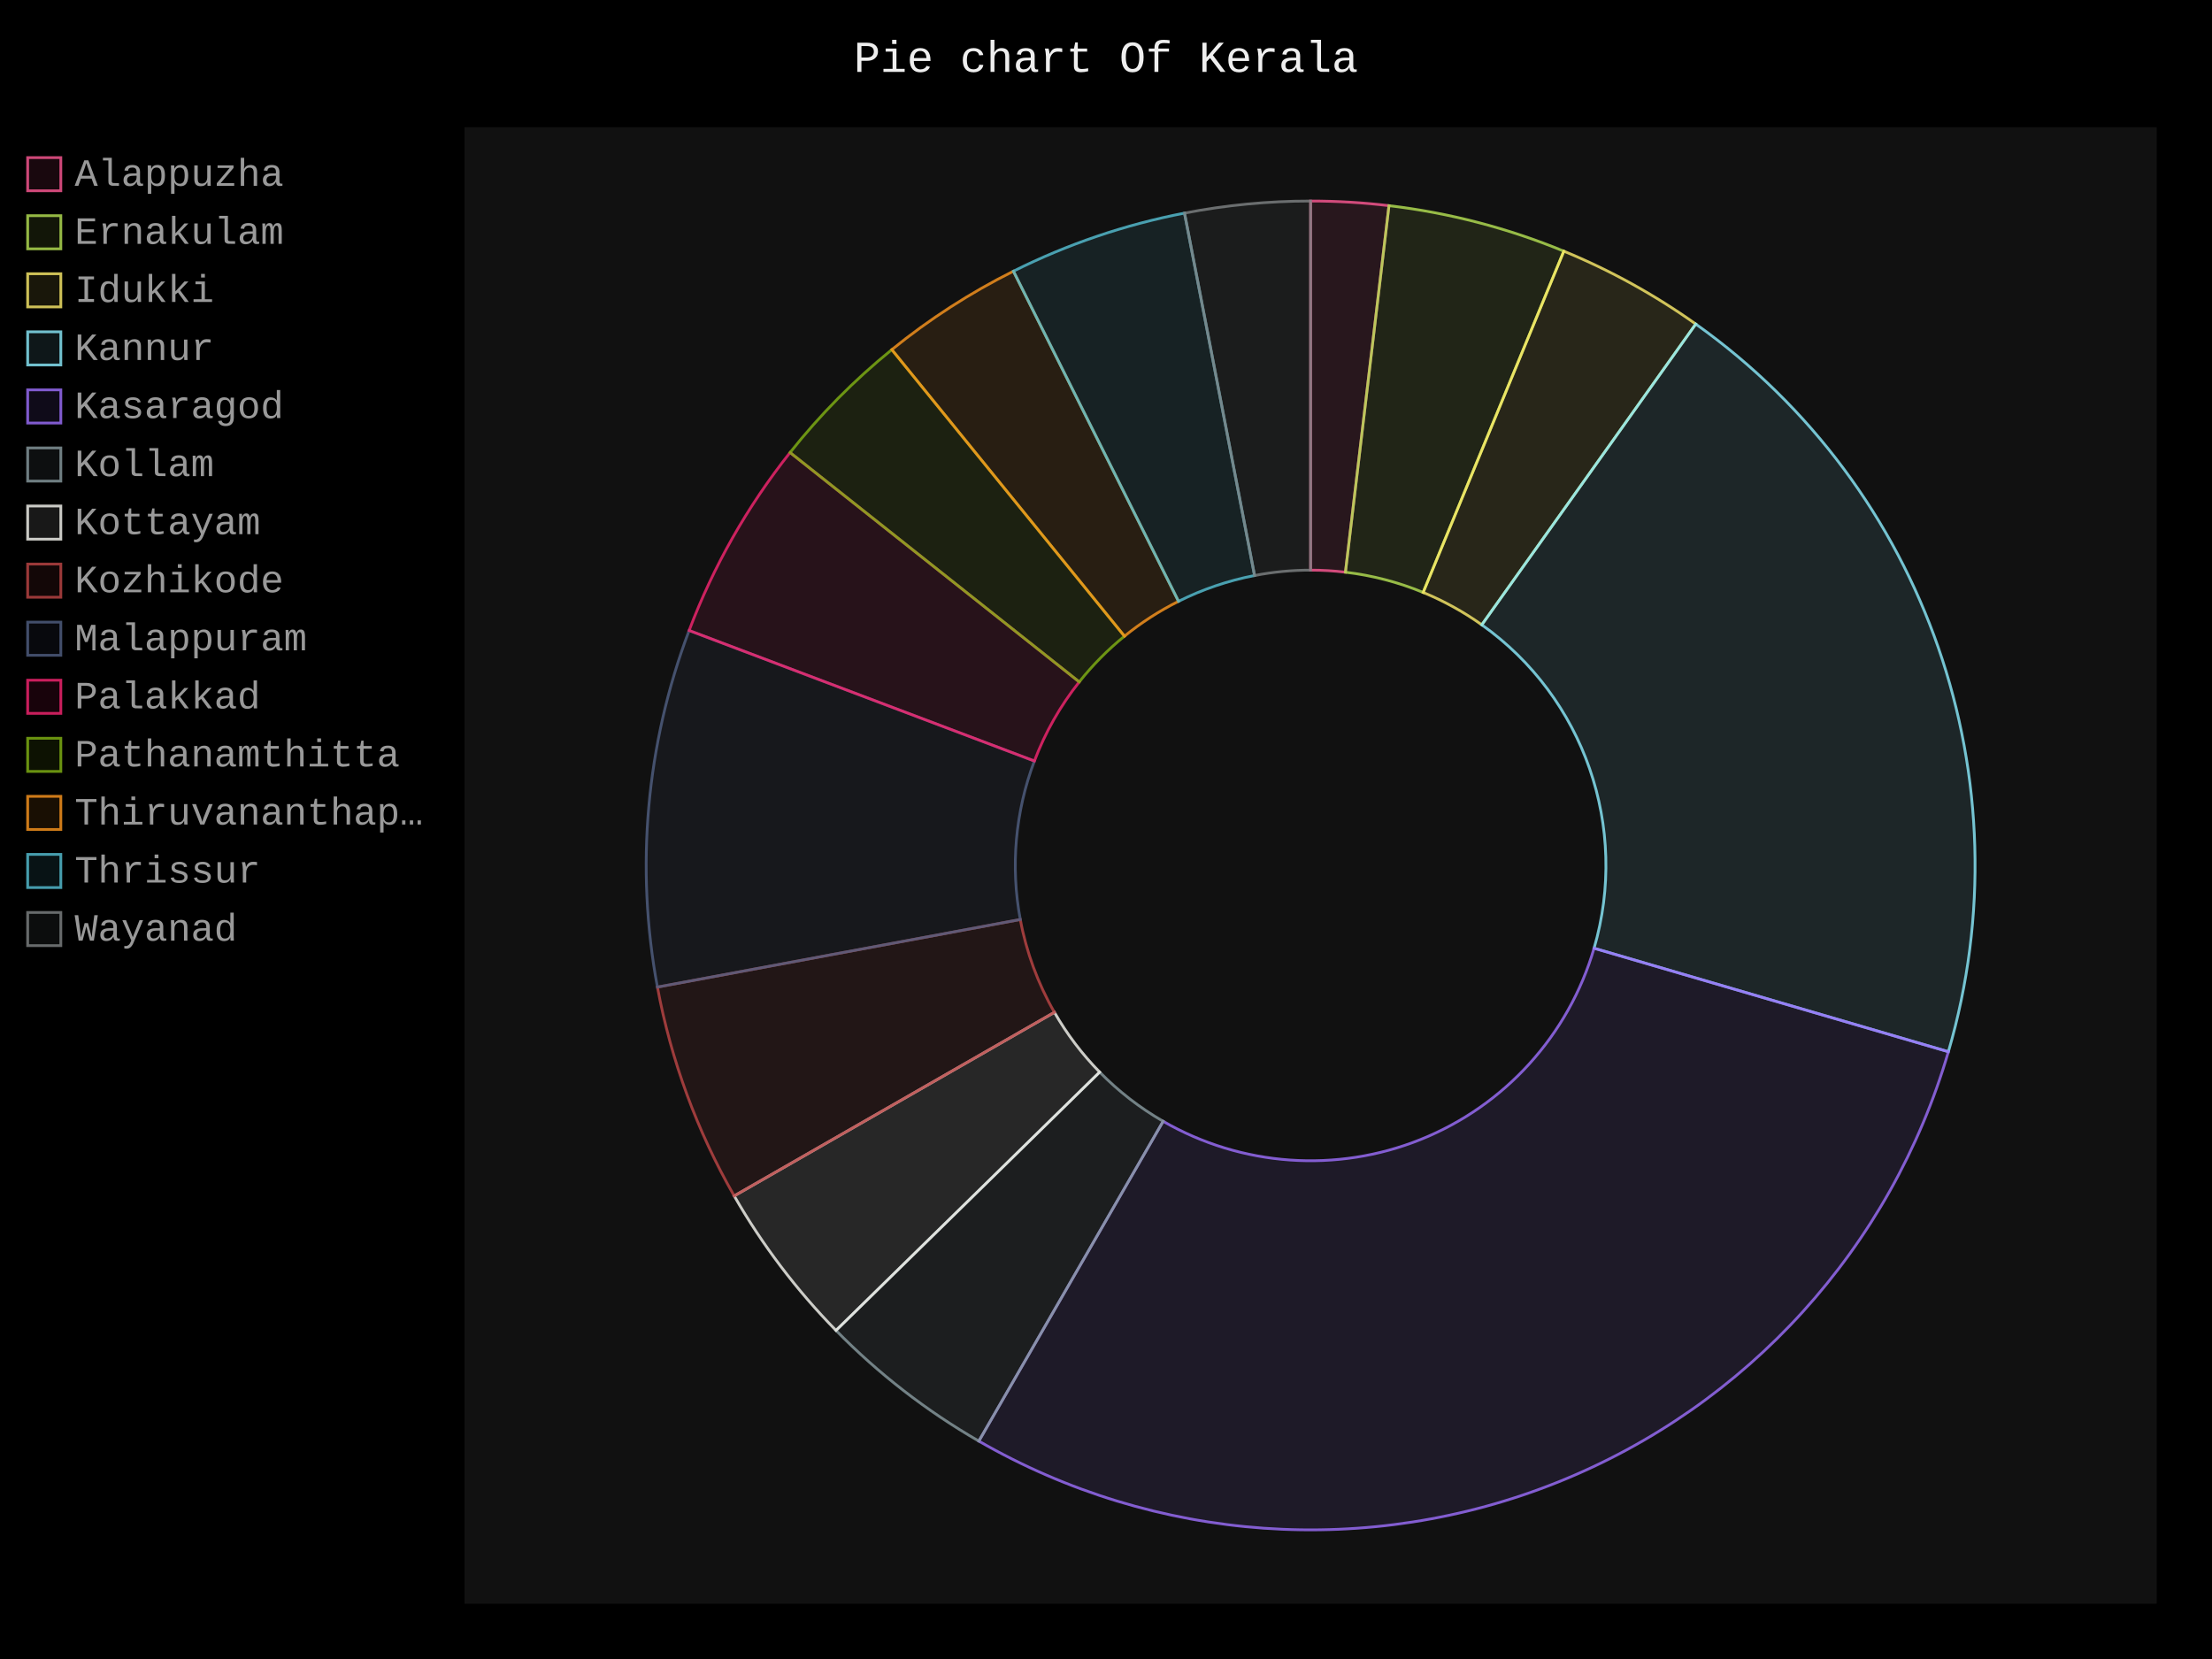
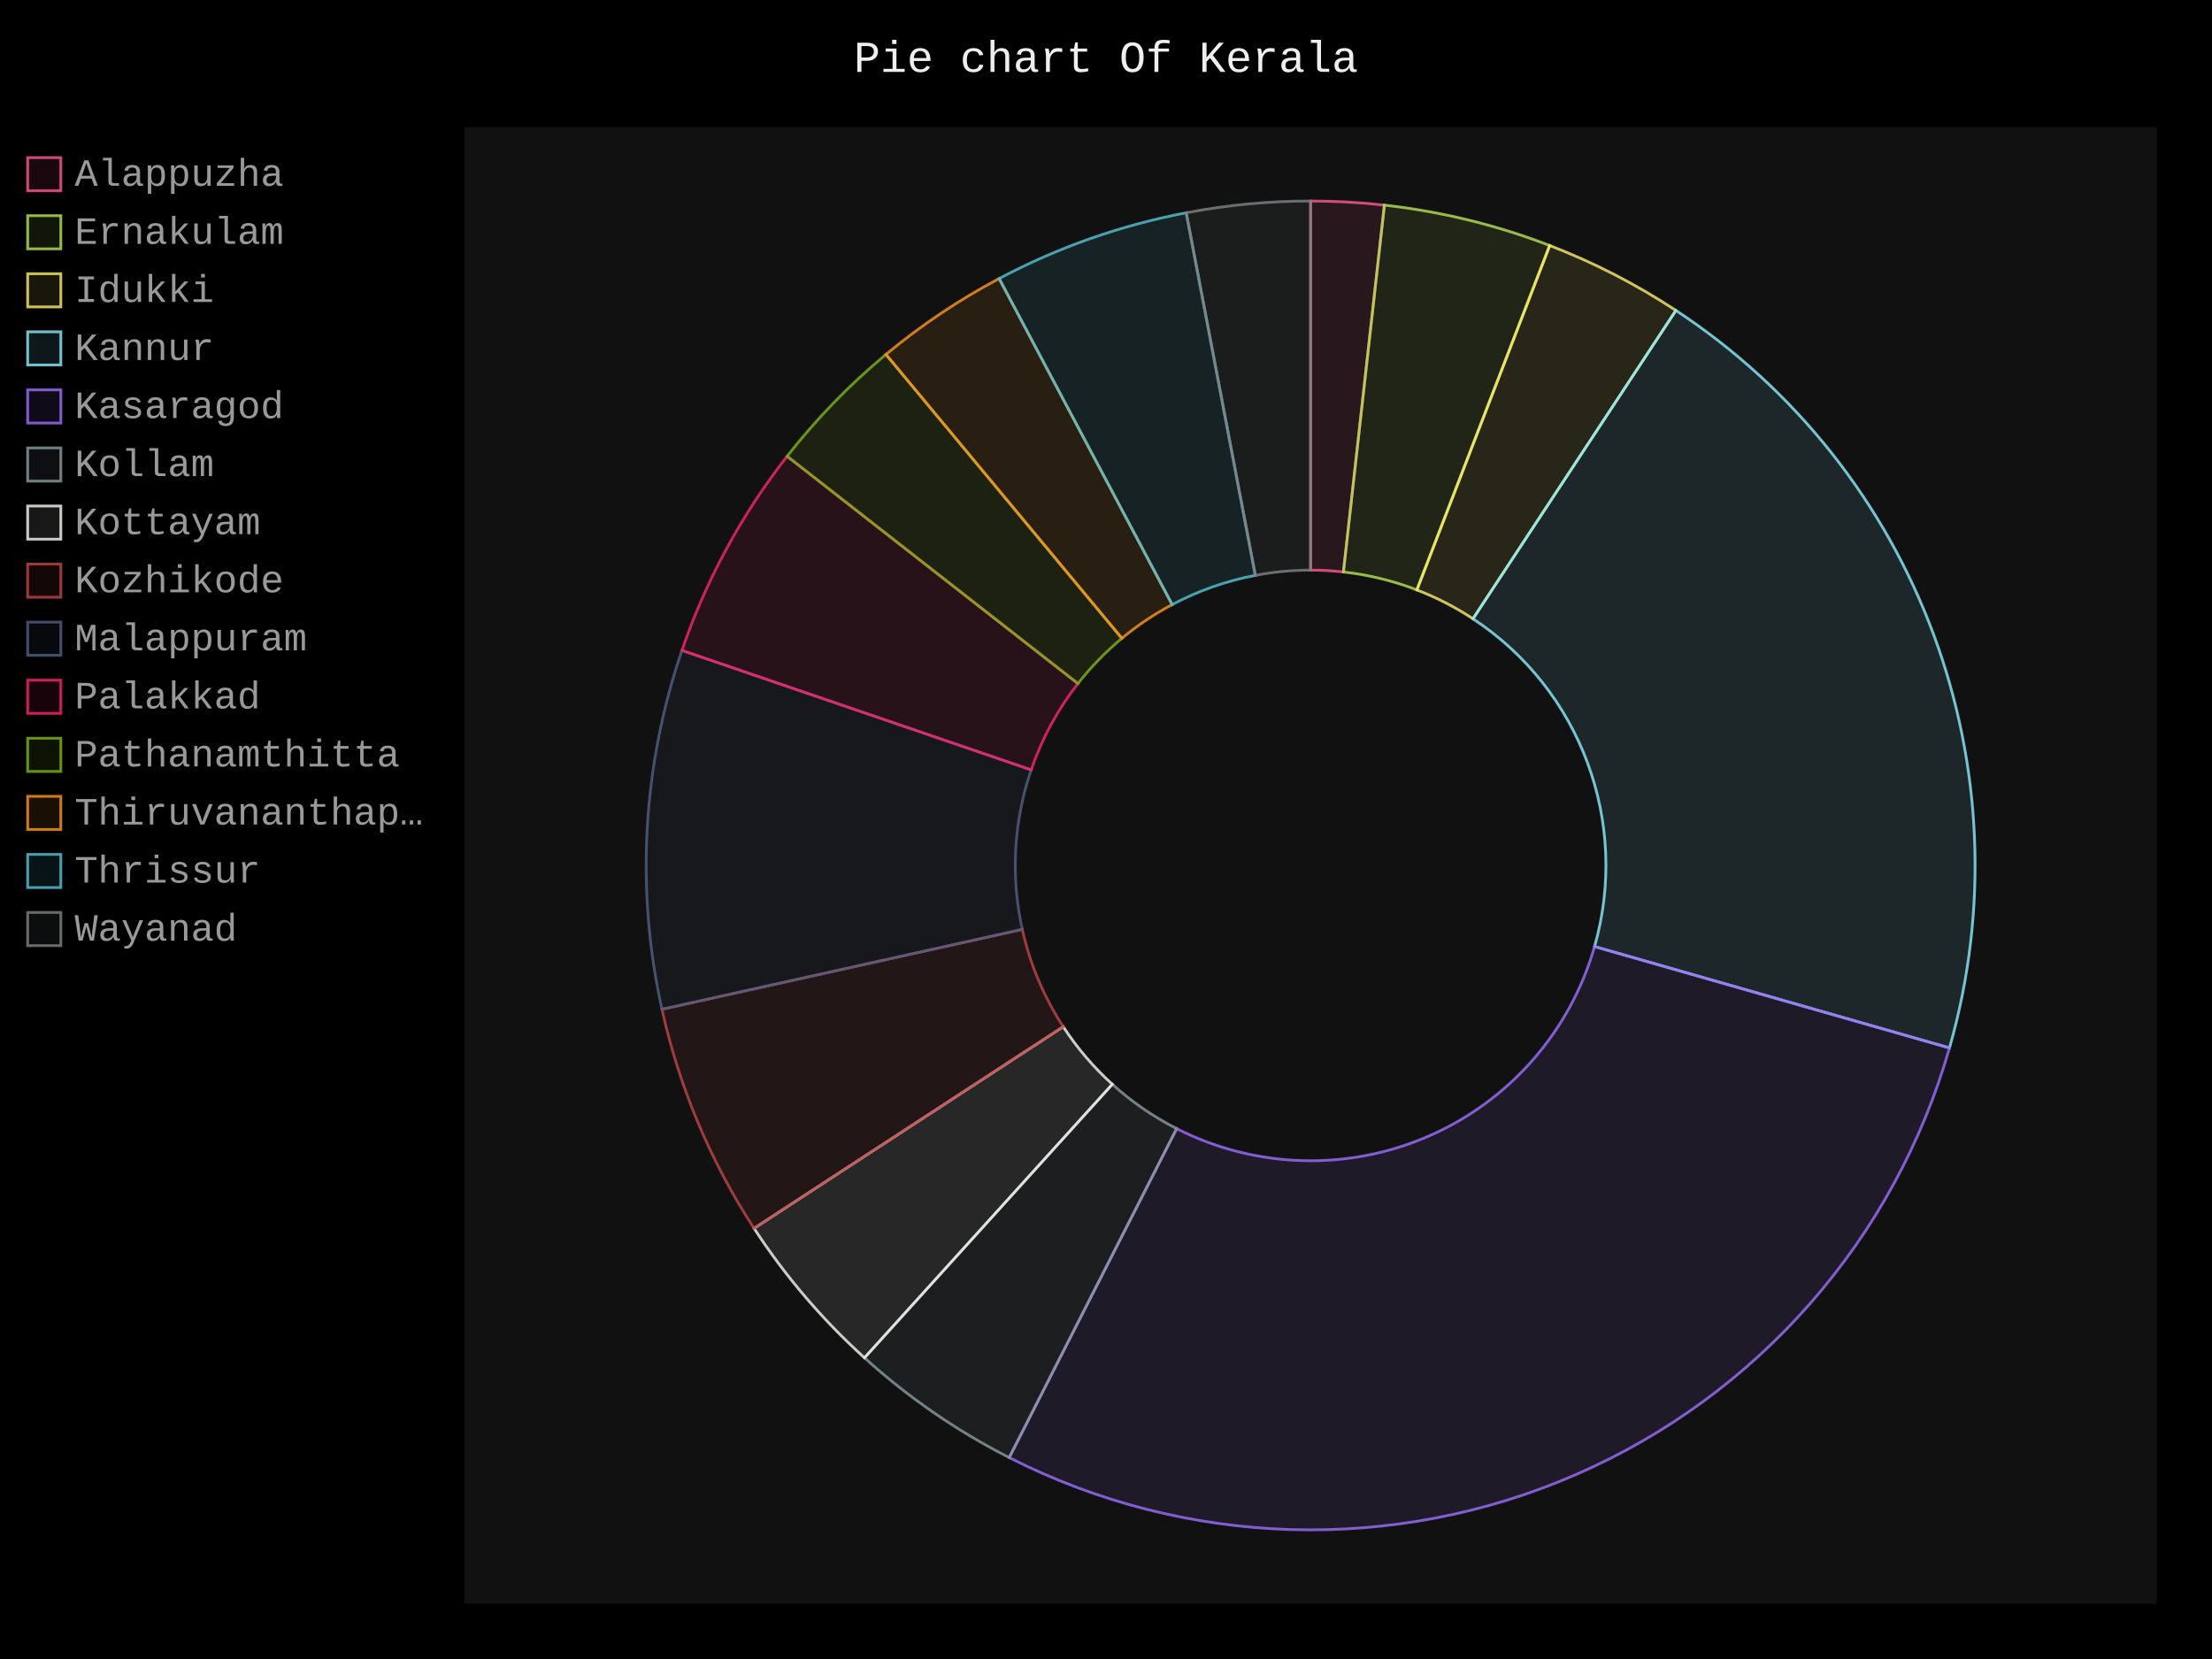
- <svg xmlns="http://www.w3.org/2000/svg" id="chart-c584f229-287c-45b1-b573-26433423b8dd" class="pygal-chart" viewBox="0 0 800 600">
+ <svg xmlns="http://www.w3.org/2000/svg" id="chart-9f5c30ff-3857-4376-a991-bd8dc189cd95" class="pygal-chart" viewBox="0 0 800 600">
  <defs>
-     <style type="text/css">#chart-c584f229-287c-45b1-b573-26433423b8dd{-webkit-user-select:none;-webkit-font-smoothing:antialiased;font-family:Consolas,"Liberation Mono",Menlo,Courier,monospace}#chart-c584f229-287c-45b1-b573-26433423b8dd .title{font-family:Consolas,"Liberation Mono",Menlo,Courier,monospace;font-size:16px}#chart-c584f229-287c-45b1-b573-26433423b8dd .legends .legend text{font-family:Consolas,"Liberation Mono",Menlo,Courier,monospace;font-size:14px}#chart-c584f229-287c-45b1-b573-26433423b8dd .axis text{font-family:Consolas,"Liberation Mono",Menlo,Courier,monospace;font-size:10px}#chart-c584f229-287c-45b1-b573-26433423b8dd .axis text.major{font-family:Consolas,"Liberation Mono",Menlo,Courier,monospace;font-size:10px}#chart-c584f229-287c-45b1-b573-26433423b8dd .text-overlay text.value{font-family:Consolas,"Liberation Mono",Menlo,Courier,monospace;font-size:16px}#chart-c584f229-287c-45b1-b573-26433423b8dd .text-overlay text.label{font-family:Consolas,"Liberation Mono",Menlo,Courier,monospace;font-size:10px}#chart-c584f229-287c-45b1-b573-26433423b8dd .tooltip{font-family:Consolas,"Liberation Mono",Menlo,Courier,monospace;font-size:14px}#chart-c584f229-287c-45b1-b573-26433423b8dd text.no_data{font-family:Consolas,"Liberation Mono",Menlo,Courier,monospace;font-size:64px}
- #chart-c584f229-287c-45b1-b573-26433423b8dd{background-color:black}#chart-c584f229-287c-45b1-b573-26433423b8dd path,#chart-c584f229-287c-45b1-b573-26433423b8dd line,#chart-c584f229-287c-45b1-b573-26433423b8dd rect,#chart-c584f229-287c-45b1-b573-26433423b8dd circle{-webkit-transition:1s ease-out;-moz-transition:1s ease-out;transition:1s ease-out}#chart-c584f229-287c-45b1-b573-26433423b8dd .graph &gt; .background{fill:black}#chart-c584f229-287c-45b1-b573-26433423b8dd .plot &gt; .background{fill:#111}#chart-c584f229-287c-45b1-b573-26433423b8dd .graph{fill:#999}#chart-c584f229-287c-45b1-b573-26433423b8dd text.no_data{fill:#eee}#chart-c584f229-287c-45b1-b573-26433423b8dd .title{fill:#eee}#chart-c584f229-287c-45b1-b573-26433423b8dd .legends .legend text{fill:#999}#chart-c584f229-287c-45b1-b573-26433423b8dd .legends .legend:hover text{fill:#eee}#chart-c584f229-287c-45b1-b573-26433423b8dd .axis .line{stroke:#eee}#chart-c584f229-287c-45b1-b573-26433423b8dd .axis .guide.line{stroke:#555}#chart-c584f229-287c-45b1-b573-26433423b8dd .axis .major.line{stroke:#999}#chart-c584f229-287c-45b1-b573-26433423b8dd .axis text.major{fill:#eee}#chart-c584f229-287c-45b1-b573-26433423b8dd .axis.y .guides:hover .guide.line,#chart-c584f229-287c-45b1-b573-26433423b8dd .line-graph .axis.x .guides:hover .guide.line,#chart-c584f229-287c-45b1-b573-26433423b8dd .stackedline-graph .axis.x .guides:hover .guide.line,#chart-c584f229-287c-45b1-b573-26433423b8dd .xy-graph .axis.x .guides:hover .guide.line{stroke:#eee}#chart-c584f229-287c-45b1-b573-26433423b8dd .axis .guides:hover text{fill:#eee}#chart-c584f229-287c-45b1-b573-26433423b8dd .reactive{fill-opacity:.1;stroke-opacity:.8}#chart-c584f229-287c-45b1-b573-26433423b8dd .ci{stroke:#999}#chart-c584f229-287c-45b1-b573-26433423b8dd .reactive.active,#chart-c584f229-287c-45b1-b573-26433423b8dd .active .reactive{fill-opacity:.75;stroke-opacity:.9;stroke-width:4}#chart-c584f229-287c-45b1-b573-26433423b8dd .ci .reactive.active{stroke-width:1.5}#chart-c584f229-287c-45b1-b573-26433423b8dd .series text{fill:#eee}#chart-c584f229-287c-45b1-b573-26433423b8dd .tooltip rect{fill:#111;stroke:#eee;-webkit-transition:opacity 1s ease-out;-moz-transition:opacity 1s ease-out;transition:opacity 1s ease-out}#chart-c584f229-287c-45b1-b573-26433423b8dd .tooltip .label{fill:#999}#chart-c584f229-287c-45b1-b573-26433423b8dd .tooltip .label{fill:#999}#chart-c584f229-287c-45b1-b573-26433423b8dd .tooltip .legend{font-size:.8em;fill:#555}#chart-c584f229-287c-45b1-b573-26433423b8dd .tooltip .x_label{font-size:.6em;fill:#eee}#chart-c584f229-287c-45b1-b573-26433423b8dd .tooltip .xlink{font-size:.5em;text-decoration:underline}#chart-c584f229-287c-45b1-b573-26433423b8dd .tooltip .value{font-size:1.5em}#chart-c584f229-287c-45b1-b573-26433423b8dd .bound{font-size:.5em}#chart-c584f229-287c-45b1-b573-26433423b8dd .max-value{font-size:.75em;fill:#555}#chart-c584f229-287c-45b1-b573-26433423b8dd .map-element{fill:#111;stroke:#555 !important}#chart-c584f229-287c-45b1-b573-26433423b8dd .map-element .reactive{fill-opacity:inherit;stroke-opacity:inherit}#chart-c584f229-287c-45b1-b573-26433423b8dd .color-0,#chart-c584f229-287c-45b1-b573-26433423b8dd .color-0 a:visited{stroke:#ff5995;fill:#ff5995}#chart-c584f229-287c-45b1-b573-26433423b8dd .color-1,#chart-c584f229-287c-45b1-b573-26433423b8dd .color-1 a:visited{stroke:#b6e354;fill:#b6e354}#chart-c584f229-287c-45b1-b573-26433423b8dd .color-2,#chart-c584f229-287c-45b1-b573-26433423b8dd .color-2 a:visited{stroke:#feed6c;fill:#feed6c}#chart-c584f229-287c-45b1-b573-26433423b8dd .color-3,#chart-c584f229-287c-45b1-b573-26433423b8dd .color-3 a:visited{stroke:#8cedff;fill:#8cedff}#chart-c584f229-287c-45b1-b573-26433423b8dd .color-4,#chart-c584f229-287c-45b1-b573-26433423b8dd .color-4 a:visited{stroke:#9e6ffe;fill:#9e6ffe}#chart-c584f229-287c-45b1-b573-26433423b8dd .color-5,#chart-c584f229-287c-45b1-b573-26433423b8dd .color-5 a:visited{stroke:#899ca1;fill:#899ca1}#chart-c584f229-287c-45b1-b573-26433423b8dd .color-6,#chart-c584f229-287c-45b1-b573-26433423b8dd .color-6 a:visited{stroke:#f8f8f2;fill:#f8f8f2}#chart-c584f229-287c-45b1-b573-26433423b8dd .color-7,#chart-c584f229-287c-45b1-b573-26433423b8dd .color-7 a:visited{stroke:#bf4646;fill:#bf4646}#chart-c584f229-287c-45b1-b573-26433423b8dd .color-8,#chart-c584f229-287c-45b1-b573-26433423b8dd .color-8 a:visited{stroke:#516083;fill:#516083}#chart-c584f229-287c-45b1-b573-26433423b8dd .color-9,#chart-c584f229-287c-45b1-b573-26433423b8dd .color-9 a:visited{stroke:#f92672;fill:#f92672}#chart-c584f229-287c-45b1-b573-26433423b8dd .color-10,#chart-c584f229-287c-45b1-b573-26433423b8dd .color-10 a:visited{stroke:#82b414;fill:#82b414}#chart-c584f229-287c-45b1-b573-26433423b8dd .color-11,#chart-c584f229-287c-45b1-b573-26433423b8dd .color-11 a:visited{stroke:#fd971f;fill:#fd971f}#chart-c584f229-287c-45b1-b573-26433423b8dd .color-12,#chart-c584f229-287c-45b1-b573-26433423b8dd .color-12 a:visited{stroke:#56c2d6;fill:#56c2d6}#chart-c584f229-287c-45b1-b573-26433423b8dd .color-13,#chart-c584f229-287c-45b1-b573-26433423b8dd .color-13 a:visited{stroke:#808384;fill:#808384}#chart-c584f229-287c-45b1-b573-26433423b8dd .text-overlay .color-0 text{fill:black}#chart-c584f229-287c-45b1-b573-26433423b8dd .text-overlay .color-1 text{fill:black}#chart-c584f229-287c-45b1-b573-26433423b8dd .text-overlay .color-2 text{fill:black}#chart-c584f229-287c-45b1-b573-26433423b8dd .text-overlay .color-3 text{fill:black}#chart-c584f229-287c-45b1-b573-26433423b8dd .text-overlay .color-4 text{fill:black}#chart-c584f229-287c-45b1-b573-26433423b8dd .text-overlay .color-5 text{fill:black}#chart-c584f229-287c-45b1-b573-26433423b8dd .text-overlay .color-6 text{fill:black}#chart-c584f229-287c-45b1-b573-26433423b8dd .text-overlay .color-7 text{fill:black}#chart-c584f229-287c-45b1-b573-26433423b8dd .text-overlay .color-8 text{fill:black}#chart-c584f229-287c-45b1-b573-26433423b8dd .text-overlay .color-9 text{fill:black}#chart-c584f229-287c-45b1-b573-26433423b8dd .text-overlay .color-10 text{fill:black}#chart-c584f229-287c-45b1-b573-26433423b8dd .text-overlay .color-11 text{fill:black}#chart-c584f229-287c-45b1-b573-26433423b8dd .text-overlay .color-12 text{fill:black}#chart-c584f229-287c-45b1-b573-26433423b8dd .text-overlay .color-13 text{fill:black}
- #chart-c584f229-287c-45b1-b573-26433423b8dd text.no_data{text-anchor:middle}#chart-c584f229-287c-45b1-b573-26433423b8dd .guide.line{fill:none}#chart-c584f229-287c-45b1-b573-26433423b8dd .centered{text-anchor:middle}#chart-c584f229-287c-45b1-b573-26433423b8dd .title{text-anchor:middle}#chart-c584f229-287c-45b1-b573-26433423b8dd .legends .legend text{fill-opacity:1}#chart-c584f229-287c-45b1-b573-26433423b8dd .axis.x text{text-anchor:middle}#chart-c584f229-287c-45b1-b573-26433423b8dd .axis.x:not(.web) text[transform]{text-anchor:start}#chart-c584f229-287c-45b1-b573-26433423b8dd .axis.x:not(.web) text[transform].backwards{text-anchor:end}#chart-c584f229-287c-45b1-b573-26433423b8dd .axis.y text{text-anchor:end}#chart-c584f229-287c-45b1-b573-26433423b8dd .axis.y text[transform].backwards{text-anchor:start}#chart-c584f229-287c-45b1-b573-26433423b8dd .axis.y2 text{text-anchor:start}#chart-c584f229-287c-45b1-b573-26433423b8dd .axis.y2 text[transform].backwards{text-anchor:end}#chart-c584f229-287c-45b1-b573-26433423b8dd .axis .guide.line{stroke-dasharray:4,4}#chart-c584f229-287c-45b1-b573-26433423b8dd .axis .major.guide.line{stroke-dasharray:6,6}#chart-c584f229-287c-45b1-b573-26433423b8dd .horizontal .axis.y .guide.line,#chart-c584f229-287c-45b1-b573-26433423b8dd .horizontal .axis.y2 .guide.line,#chart-c584f229-287c-45b1-b573-26433423b8dd .vertical .axis.x .guide.line{opacity:0}#chart-c584f229-287c-45b1-b573-26433423b8dd .horizontal .axis.always_show .guide.line,#chart-c584f229-287c-45b1-b573-26433423b8dd .vertical .axis.always_show .guide.line{opacity:1 !important}#chart-c584f229-287c-45b1-b573-26433423b8dd .axis.y .guides:hover .guide.line,#chart-c584f229-287c-45b1-b573-26433423b8dd .axis.y2 .guides:hover .guide.line,#chart-c584f229-287c-45b1-b573-26433423b8dd .axis.x .guides:hover .guide.line{opacity:1}#chart-c584f229-287c-45b1-b573-26433423b8dd .axis .guides:hover text{opacity:1}#chart-c584f229-287c-45b1-b573-26433423b8dd .nofill{fill:none}#chart-c584f229-287c-45b1-b573-26433423b8dd .subtle-fill{fill-opacity:.2}#chart-c584f229-287c-45b1-b573-26433423b8dd .dot{stroke-width:1px;fill-opacity:1}#chart-c584f229-287c-45b1-b573-26433423b8dd .dot.active{stroke-width:5px}#chart-c584f229-287c-45b1-b573-26433423b8dd .dot.negative{fill:transparent}#chart-c584f229-287c-45b1-b573-26433423b8dd text,#chart-c584f229-287c-45b1-b573-26433423b8dd tspan{stroke:none !important}#chart-c584f229-287c-45b1-b573-26433423b8dd .series text.active{opacity:1}#chart-c584f229-287c-45b1-b573-26433423b8dd .tooltip rect{fill-opacity:.95;stroke-width:.5}#chart-c584f229-287c-45b1-b573-26433423b8dd .tooltip text{fill-opacity:1}#chart-c584f229-287c-45b1-b573-26433423b8dd .showable{visibility:hidden}#chart-c584f229-287c-45b1-b573-26433423b8dd .showable.shown{visibility:visible}#chart-c584f229-287c-45b1-b573-26433423b8dd .gauge-background{fill:rgba(229,229,229,1);stroke:none}#chart-c584f229-287c-45b1-b573-26433423b8dd .bg-lines{stroke:black;stroke-width:2px}</style>
+     <style type="text/css">#chart-9f5c30ff-3857-4376-a991-bd8dc189cd95{-webkit-user-select:none;-webkit-font-smoothing:antialiased;font-family:Consolas,"Liberation Mono",Menlo,Courier,monospace}#chart-9f5c30ff-3857-4376-a991-bd8dc189cd95 .title{font-family:Consolas,"Liberation Mono",Menlo,Courier,monospace;font-size:16px}#chart-9f5c30ff-3857-4376-a991-bd8dc189cd95 .legends .legend text{font-family:Consolas,"Liberation Mono",Menlo,Courier,monospace;font-size:14px}#chart-9f5c30ff-3857-4376-a991-bd8dc189cd95 .axis text{font-family:Consolas,"Liberation Mono",Menlo,Courier,monospace;font-size:10px}#chart-9f5c30ff-3857-4376-a991-bd8dc189cd95 .axis text.major{font-family:Consolas,"Liberation Mono",Menlo,Courier,monospace;font-size:10px}#chart-9f5c30ff-3857-4376-a991-bd8dc189cd95 .text-overlay text.value{font-family:Consolas,"Liberation Mono",Menlo,Courier,monospace;font-size:16px}#chart-9f5c30ff-3857-4376-a991-bd8dc189cd95 .text-overlay text.label{font-family:Consolas,"Liberation Mono",Menlo,Courier,monospace;font-size:10px}#chart-9f5c30ff-3857-4376-a991-bd8dc189cd95 .tooltip{font-family:Consolas,"Liberation Mono",Menlo,Courier,monospace;font-size:14px}#chart-9f5c30ff-3857-4376-a991-bd8dc189cd95 text.no_data{font-family:Consolas,"Liberation Mono",Menlo,Courier,monospace;font-size:64px}
+ #chart-9f5c30ff-3857-4376-a991-bd8dc189cd95{background-color:black}#chart-9f5c30ff-3857-4376-a991-bd8dc189cd95 path,#chart-9f5c30ff-3857-4376-a991-bd8dc189cd95 line,#chart-9f5c30ff-3857-4376-a991-bd8dc189cd95 rect,#chart-9f5c30ff-3857-4376-a991-bd8dc189cd95 circle{-webkit-transition:1s ease-out;-moz-transition:1s ease-out;transition:1s ease-out}#chart-9f5c30ff-3857-4376-a991-bd8dc189cd95 .graph &gt; .background{fill:black}#chart-9f5c30ff-3857-4376-a991-bd8dc189cd95 .plot &gt; .background{fill:#111}#chart-9f5c30ff-3857-4376-a991-bd8dc189cd95 .graph{fill:#999}#chart-9f5c30ff-3857-4376-a991-bd8dc189cd95 text.no_data{fill:#eee}#chart-9f5c30ff-3857-4376-a991-bd8dc189cd95 .title{fill:#eee}#chart-9f5c30ff-3857-4376-a991-bd8dc189cd95 .legends .legend text{fill:#999}#chart-9f5c30ff-3857-4376-a991-bd8dc189cd95 .legends .legend:hover text{fill:#eee}#chart-9f5c30ff-3857-4376-a991-bd8dc189cd95 .axis .line{stroke:#eee}#chart-9f5c30ff-3857-4376-a991-bd8dc189cd95 .axis .guide.line{stroke:#555}#chart-9f5c30ff-3857-4376-a991-bd8dc189cd95 .axis .major.line{stroke:#999}#chart-9f5c30ff-3857-4376-a991-bd8dc189cd95 .axis text.major{fill:#eee}#chart-9f5c30ff-3857-4376-a991-bd8dc189cd95 .axis.y .guides:hover .guide.line,#chart-9f5c30ff-3857-4376-a991-bd8dc189cd95 .line-graph .axis.x .guides:hover .guide.line,#chart-9f5c30ff-3857-4376-a991-bd8dc189cd95 .stackedline-graph .axis.x .guides:hover .guide.line,#chart-9f5c30ff-3857-4376-a991-bd8dc189cd95 .xy-graph .axis.x .guides:hover .guide.line{stroke:#eee}#chart-9f5c30ff-3857-4376-a991-bd8dc189cd95 .axis .guides:hover text{fill:#eee}#chart-9f5c30ff-3857-4376-a991-bd8dc189cd95 .reactive{fill-opacity:.1;stroke-opacity:.8}#chart-9f5c30ff-3857-4376-a991-bd8dc189cd95 .ci{stroke:#999}#chart-9f5c30ff-3857-4376-a991-bd8dc189cd95 .reactive.active,#chart-9f5c30ff-3857-4376-a991-bd8dc189cd95 .active .reactive{fill-opacity:.75;stroke-opacity:.9;stroke-width:4}#chart-9f5c30ff-3857-4376-a991-bd8dc189cd95 .ci .reactive.active{stroke-width:1.5}#chart-9f5c30ff-3857-4376-a991-bd8dc189cd95 .series text{fill:#eee}#chart-9f5c30ff-3857-4376-a991-bd8dc189cd95 .tooltip rect{fill:#111;stroke:#eee;-webkit-transition:opacity 1s ease-out;-moz-transition:opacity 1s ease-out;transition:opacity 1s ease-out}#chart-9f5c30ff-3857-4376-a991-bd8dc189cd95 .tooltip .label{fill:#999}#chart-9f5c30ff-3857-4376-a991-bd8dc189cd95 .tooltip .label{fill:#999}#chart-9f5c30ff-3857-4376-a991-bd8dc189cd95 .tooltip .legend{font-size:.8em;fill:#555}#chart-9f5c30ff-3857-4376-a991-bd8dc189cd95 .tooltip .x_label{font-size:.6em;fill:#eee}#chart-9f5c30ff-3857-4376-a991-bd8dc189cd95 .tooltip .xlink{font-size:.5em;text-decoration:underline}#chart-9f5c30ff-3857-4376-a991-bd8dc189cd95 .tooltip .value{font-size:1.5em}#chart-9f5c30ff-3857-4376-a991-bd8dc189cd95 .bound{font-size:.5em}#chart-9f5c30ff-3857-4376-a991-bd8dc189cd95 .max-value{font-size:.75em;fill:#555}#chart-9f5c30ff-3857-4376-a991-bd8dc189cd95 .map-element{fill:#111;stroke:#555 !important}#chart-9f5c30ff-3857-4376-a991-bd8dc189cd95 .map-element .reactive{fill-opacity:inherit;stroke-opacity:inherit}#chart-9f5c30ff-3857-4376-a991-bd8dc189cd95 .color-0,#chart-9f5c30ff-3857-4376-a991-bd8dc189cd95 .color-0 a:visited{stroke:#ff5995;fill:#ff5995}#chart-9f5c30ff-3857-4376-a991-bd8dc189cd95 .color-1,#chart-9f5c30ff-3857-4376-a991-bd8dc189cd95 .color-1 a:visited{stroke:#b6e354;fill:#b6e354}#chart-9f5c30ff-3857-4376-a991-bd8dc189cd95 .color-2,#chart-9f5c30ff-3857-4376-a991-bd8dc189cd95 .color-2 a:visited{stroke:#feed6c;fill:#feed6c}#chart-9f5c30ff-3857-4376-a991-bd8dc189cd95 .color-3,#chart-9f5c30ff-3857-4376-a991-bd8dc189cd95 .color-3 a:visited{stroke:#8cedff;fill:#8cedff}#chart-9f5c30ff-3857-4376-a991-bd8dc189cd95 .color-4,#chart-9f5c30ff-3857-4376-a991-bd8dc189cd95 .color-4 a:visited{stroke:#9e6ffe;fill:#9e6ffe}#chart-9f5c30ff-3857-4376-a991-bd8dc189cd95 .color-5,#chart-9f5c30ff-3857-4376-a991-bd8dc189cd95 .color-5 a:visited{stroke:#899ca1;fill:#899ca1}#chart-9f5c30ff-3857-4376-a991-bd8dc189cd95 .color-6,#chart-9f5c30ff-3857-4376-a991-bd8dc189cd95 .color-6 a:visited{stroke:#f8f8f2;fill:#f8f8f2}#chart-9f5c30ff-3857-4376-a991-bd8dc189cd95 .color-7,#chart-9f5c30ff-3857-4376-a991-bd8dc189cd95 .color-7 a:visited{stroke:#bf4646;fill:#bf4646}#chart-9f5c30ff-3857-4376-a991-bd8dc189cd95 .color-8,#chart-9f5c30ff-3857-4376-a991-bd8dc189cd95 .color-8 a:visited{stroke:#516083;fill:#516083}#chart-9f5c30ff-3857-4376-a991-bd8dc189cd95 .color-9,#chart-9f5c30ff-3857-4376-a991-bd8dc189cd95 .color-9 a:visited{stroke:#f92672;fill:#f92672}#chart-9f5c30ff-3857-4376-a991-bd8dc189cd95 .color-10,#chart-9f5c30ff-3857-4376-a991-bd8dc189cd95 .color-10 a:visited{stroke:#82b414;fill:#82b414}#chart-9f5c30ff-3857-4376-a991-bd8dc189cd95 .color-11,#chart-9f5c30ff-3857-4376-a991-bd8dc189cd95 .color-11 a:visited{stroke:#fd971f;fill:#fd971f}#chart-9f5c30ff-3857-4376-a991-bd8dc189cd95 .color-12,#chart-9f5c30ff-3857-4376-a991-bd8dc189cd95 .color-12 a:visited{stroke:#56c2d6;fill:#56c2d6}#chart-9f5c30ff-3857-4376-a991-bd8dc189cd95 .color-13,#chart-9f5c30ff-3857-4376-a991-bd8dc189cd95 .color-13 a:visited{stroke:#808384;fill:#808384}#chart-9f5c30ff-3857-4376-a991-bd8dc189cd95 .text-overlay .color-0 text{fill:black}#chart-9f5c30ff-3857-4376-a991-bd8dc189cd95 .text-overlay .color-1 text{fill:black}#chart-9f5c30ff-3857-4376-a991-bd8dc189cd95 .text-overlay .color-2 text{fill:black}#chart-9f5c30ff-3857-4376-a991-bd8dc189cd95 .text-overlay .color-3 text{fill:black}#chart-9f5c30ff-3857-4376-a991-bd8dc189cd95 .text-overlay .color-4 text{fill:black}#chart-9f5c30ff-3857-4376-a991-bd8dc189cd95 .text-overlay .color-5 text{fill:black}#chart-9f5c30ff-3857-4376-a991-bd8dc189cd95 .text-overlay .color-6 text{fill:black}#chart-9f5c30ff-3857-4376-a991-bd8dc189cd95 .text-overlay .color-7 text{fill:black}#chart-9f5c30ff-3857-4376-a991-bd8dc189cd95 .text-overlay .color-8 text{fill:black}#chart-9f5c30ff-3857-4376-a991-bd8dc189cd95 .text-overlay .color-9 text{fill:black}#chart-9f5c30ff-3857-4376-a991-bd8dc189cd95 .text-overlay .color-10 text{fill:black}#chart-9f5c30ff-3857-4376-a991-bd8dc189cd95 .text-overlay .color-11 text{fill:black}#chart-9f5c30ff-3857-4376-a991-bd8dc189cd95 .text-overlay .color-12 text{fill:black}#chart-9f5c30ff-3857-4376-a991-bd8dc189cd95 .text-overlay .color-13 text{fill:black}
+ #chart-9f5c30ff-3857-4376-a991-bd8dc189cd95 text.no_data{text-anchor:middle}#chart-9f5c30ff-3857-4376-a991-bd8dc189cd95 .guide.line{fill:none}#chart-9f5c30ff-3857-4376-a991-bd8dc189cd95 .centered{text-anchor:middle}#chart-9f5c30ff-3857-4376-a991-bd8dc189cd95 .title{text-anchor:middle}#chart-9f5c30ff-3857-4376-a991-bd8dc189cd95 .legends .legend text{fill-opacity:1}#chart-9f5c30ff-3857-4376-a991-bd8dc189cd95 .axis.x text{text-anchor:middle}#chart-9f5c30ff-3857-4376-a991-bd8dc189cd95 .axis.x:not(.web) text[transform]{text-anchor:start}#chart-9f5c30ff-3857-4376-a991-bd8dc189cd95 .axis.x:not(.web) text[transform].backwards{text-anchor:end}#chart-9f5c30ff-3857-4376-a991-bd8dc189cd95 .axis.y text{text-anchor:end}#chart-9f5c30ff-3857-4376-a991-bd8dc189cd95 .axis.y text[transform].backwards{text-anchor:start}#chart-9f5c30ff-3857-4376-a991-bd8dc189cd95 .axis.y2 text{text-anchor:start}#chart-9f5c30ff-3857-4376-a991-bd8dc189cd95 .axis.y2 text[transform].backwards{text-anchor:end}#chart-9f5c30ff-3857-4376-a991-bd8dc189cd95 .axis .guide.line{stroke-dasharray:4,4}#chart-9f5c30ff-3857-4376-a991-bd8dc189cd95 .axis .major.guide.line{stroke-dasharray:6,6}#chart-9f5c30ff-3857-4376-a991-bd8dc189cd95 .horizontal .axis.y .guide.line,#chart-9f5c30ff-3857-4376-a991-bd8dc189cd95 .horizontal .axis.y2 .guide.line,#chart-9f5c30ff-3857-4376-a991-bd8dc189cd95 .vertical .axis.x .guide.line{opacity:0}#chart-9f5c30ff-3857-4376-a991-bd8dc189cd95 .horizontal .axis.always_show .guide.line,#chart-9f5c30ff-3857-4376-a991-bd8dc189cd95 .vertical .axis.always_show .guide.line{opacity:1 !important}#chart-9f5c30ff-3857-4376-a991-bd8dc189cd95 .axis.y .guides:hover .guide.line,#chart-9f5c30ff-3857-4376-a991-bd8dc189cd95 .axis.y2 .guides:hover .guide.line,#chart-9f5c30ff-3857-4376-a991-bd8dc189cd95 .axis.x .guides:hover .guide.line{opacity:1}#chart-9f5c30ff-3857-4376-a991-bd8dc189cd95 .axis .guides:hover text{opacity:1}#chart-9f5c30ff-3857-4376-a991-bd8dc189cd95 .nofill{fill:none}#chart-9f5c30ff-3857-4376-a991-bd8dc189cd95 .subtle-fill{fill-opacity:.2}#chart-9f5c30ff-3857-4376-a991-bd8dc189cd95 .dot{stroke-width:1px;fill-opacity:1}#chart-9f5c30ff-3857-4376-a991-bd8dc189cd95 .dot.active{stroke-width:5px}#chart-9f5c30ff-3857-4376-a991-bd8dc189cd95 .dot.negative{fill:transparent}#chart-9f5c30ff-3857-4376-a991-bd8dc189cd95 text,#chart-9f5c30ff-3857-4376-a991-bd8dc189cd95 tspan{stroke:none !important}#chart-9f5c30ff-3857-4376-a991-bd8dc189cd95 .series text.active{opacity:1}#chart-9f5c30ff-3857-4376-a991-bd8dc189cd95 .tooltip rect{fill-opacity:.95;stroke-width:.5}#chart-9f5c30ff-3857-4376-a991-bd8dc189cd95 .tooltip text{fill-opacity:1}#chart-9f5c30ff-3857-4376-a991-bd8dc189cd95 .showable{visibility:hidden}#chart-9f5c30ff-3857-4376-a991-bd8dc189cd95 .showable.shown{visibility:visible}#chart-9f5c30ff-3857-4376-a991-bd8dc189cd95 .gauge-background{fill:rgba(229,229,229,1);stroke:none}#chart-9f5c30ff-3857-4376-a991-bd8dc189cd95 .bg-lines{stroke:black;stroke-width:2px}</style>
  </defs>
  <g class="graph pie-graph vertical">
    <rect class="background" height="600" width="800" x="0" y="0" />
    <g class="plot" transform="translate(168, 46)">
      <rect class="background" height="534" width="612.0" x="0" y="0" />
      <g class="series serie-0 color-0">
        <g class="slices">
          <g class="slice">
-             <path class="slice reactive tooltip-trigger" d="M306 26.7 A240.3 240.3 0 0 1 334.339 28.377 L318.595 160.945 A106.8 106.8 0 0 0 306 160.2 z" />
+             <path class="slice reactive tooltip-trigger" d="M306 26.7 A240.3 240.3 0 0 1 332.686 28.186 L317.86 160.861 A106.8 106.8 0 0 0 306 160.2 z" />
          </g>
        </g>
      </g>
      <g class="series serie-1 color-1">
        <g class="slices">
          <g class="slice">
-             <path class="slice reactive tooltip-trigger" d="M334.339 28.377 A240.3 240.3 0 0 1 397.58 44.835 L346.702 168.26 A106.8 106.8 0 0 0 318.595 160.945 z" />
+             <path class="slice reactive tooltip-trigger" d="M332.686 28.186 A240.3 240.3 0 0 1 392.468 42.796 L344.43 167.354 A106.8 106.8 0 0 0 317.86 160.861 z" />
          </g>
        </g>
      </g>
      <g class="series serie-2 color-2">
        <g class="slices">
          <g class="slice">
-             <path class="slice reactive tooltip-trigger" d="M397.58 44.835 A240.3 240.3 0 0 1 445.293 71.19 L367.908 179.973 A106.8 106.8 0 0 0 346.702 168.26 z" />
+             <path class="slice reactive tooltip-trigger" d="M392.468 42.796 A240.3 240.3 0 0 1 438.111 66.274 L364.716 177.789 A106.8 106.8 0 0 0 344.43 167.354 z" />
          </g>
        </g>
      </g>
      <g class="series serie-3 color-3">
        <g class="slices">
          <g class="slice">
-             <path class="slice reactive tooltip-trigger" d="M445.293 71.19 A240.3 240.3 0 0 1 536.664 334.367 L408.517 296.941 A106.8 106.8 0 0 0 367.908 179.973 z" />
+             <path class="slice reactive tooltip-trigger" d="M438.111 66.274 A240.3 240.3 0 0 1 537.06 332.994 L408.693 296.331 A106.8 106.8 0 0 0 364.716 177.789 z" />
          </g>
        </g>
      </g>
      <g class="series serie-4 color-4">
        <g class="slices">
          <g class="slice">
-             <path class="slice reactive tooltip-trigger" d="M536.664 334.367 A240.3 240.3 0 0 1 186.008 475.197 L252.67 359.532 A106.8 106.8 0 0 0 408.517 296.941 z" />
+             <path class="slice reactive tooltip-trigger" d="M537.06 332.994 A240.3 240.3 0 0 1 196.998 481.156 L257.555 362.18 A106.8 106.8 0 0 0 408.693 296.331 z" />
          </g>
        </g>
      </g>
      <g class="series serie-5 color-5">
        <g class="slices">
          <g class="slice">
-             <path class="slice reactive tooltip-trigger" d="M186.008 475.197 A240.3 240.3 0 0 1 134.353 435.171 L229.712 341.743 A106.8 106.8 0 0 0 252.67 359.532 z" />
+             <path class="slice reactive tooltip-trigger" d="M196.998 481.156 A240.3 240.3 0 0 1 144.648 445.072 L234.288 346.143 A106.8 106.8 0 0 0 257.555 362.18 z" />
          </g>
        </g>
      </g>
      <g class="series serie-6 color-6">
        <g class="slices">
          <g class="slice">
-             <path class="slice reactive tooltip-trigger" d="M134.353 435.171 A240.3 240.3 0 0 1 97.531 386.519 L213.347 320.119 A106.8 106.8 0 0 0 229.712 341.743 z" />
+             <path class="slice reactive tooltip-trigger" d="M144.648 445.072 A240.3 240.3 0 0 1 104.711 398.25 L216.538 325.333 A106.8 106.8 0 0 0 234.288 346.143 z" />
          </g>
        </g>
      </g>
      <g class="series serie-7 color-7">
        <g class="slices">
          <g class="slice">
-             <path class="slice reactive tooltip-trigger" d="M97.531 386.519 A240.3 240.3 0 0 1 69.762 310.997 L201.005 286.554 A106.8 106.8 0 0 0 213.347 320.119 z" />
+             <path class="slice reactive tooltip-trigger" d="M104.711 398.25 A240.3 240.3 0 0 1 71.402 319.038 L201.734 290.128 A106.8 106.8 0 0 0 216.538 325.333 z" />
          </g>
        </g>
      </g>
      <g class="series serie-8 color-8">
        <g class="slices">
          <g class="slice">
-             <path class="slice reactive tooltip-trigger" d="M69.762 310.997 A240.3 240.3 0 0 1 81.226 182.024 L206.101 229.233 A106.8 106.8 0 0 0 201.005 286.554 z" />
+             <path class="slice reactive tooltip-trigger" d="M71.402 319.038 A240.3 240.3 0 0 1 78.632 189.231 L204.948 232.436 A106.8 106.8 0 0 0 201.734 290.128 z" />
          </g>
        </g>
      </g>
      <g class="series serie-9 color-9">
        <g class="slices">
          <g class="slice">
-             <path class="slice reactive tooltip-trigger" d="M81.226 182.024 A240.3 240.3 0 0 1 117.737 117.664 L222.328 200.628 A106.8 106.8 0 0 0 206.101 229.233 z" />
+             <path class="slice reactive tooltip-trigger" d="M78.632 189.231 A240.3 240.3 0 0 1 116.669 119.021 L221.853 201.231 A106.8 106.8 0 0 0 204.948 232.436 z" />
          </g>
        </g>
      </g>
      <g class="series serie-10 color-10">
        <g class="slices">
          <g class="slice">
-             <path class="slice reactive tooltip-trigger" d="M117.737 117.664 A240.3 240.3 0 0 1 154.534 80.447 L238.682 184.087 A106.8 106.8 0 0 0 222.328 200.628 z" />
+             <path class="slice reactive tooltip-trigger" d="M116.669 119.021 A240.3 240.3 0 0 1 152.415 82.187 L237.74 184.861 A106.8 106.8 0 0 0 221.853 201.231 z" />
          </g>
        </g>
      </g>
      <g class="series serie-11 color-11">
        <g class="slices">
          <g class="slice">
-             <path class="slice reactive tooltip-trigger" d="M154.534 80.447 A240.3 240.3 0 0 1 198.515 52.079 L258.229 171.479 A106.8 106.8 0 0 0 238.682 184.087 z" />
+             <path class="slice reactive tooltip-trigger" d="M152.415 82.187 A240.3 240.3 0 0 1 193.347 54.742 L255.932 172.663 A106.8 106.8 0 0 0 237.74 184.861 z" />
          </g>
        </g>
      </g>
      <g class="series serie-12 color-12">
        <g class="slices">
          <g class="slice">
-             <path class="slice reactive tooltip-trigger" d="M198.515 52.079 A240.3 240.3 0 0 1 260.393 31.068 L285.73 162.141 A106.8 106.8 0 0 0 258.229 171.479 z" />
+             <path class="slice reactive tooltip-trigger" d="M193.347 54.742 A240.3 240.3 0 0 1 261.013 30.949 L286.006 162.088 A106.8 106.8 0 0 0 255.932 172.663 z" />
          </g>
        </g>
      </g>
      <g class="series serie-13 color-13">
        <g class="slices">
          <g class="slice">
-             <path class="slice reactive tooltip-trigger" d="M260.393 31.068 A240.3 240.3 0 0 1 306 26.7 L306 160.2 A106.8 106.8 0 0 0 285.73 162.141 z" />
+             <path class="slice reactive tooltip-trigger" d="M261.013 30.949 A240.3 240.3 0 0 1 306 26.7 L306 160.2 A106.8 106.8 0 0 0 286.006 162.088 z" />
          </g>
        </g>
      </g>
    </g>
    <g class="titles">
      <text class="title plot_title" x="400.0" y="26">Pie chart Of Kerala</text>
    </g>
    <g class="plot overlay" transform="translate(168, 46)">
      <g class="series serie-0 color-0" />
      <g class="series serie-1 color-1" />
      <g class="series serie-2 color-2" />
      <g class="series serie-3 color-3" />
      <g class="series serie-4 color-4" />
      <g class="series serie-5 color-5" />
      <g class="series serie-6 color-6" />
      <g class="series serie-7 color-7" />
      <g class="series serie-8 color-8" />
      <g class="series serie-9 color-9" />
      <g class="series serie-10 color-10" />
      <g class="series serie-11 color-11" />
      <g class="series serie-12 color-12" />
      <g class="series serie-13 color-13" />
    </g>
    <g class="plot text-overlay" transform="translate(168, 46)">
      <g class="series serie-0 color-0" />
      <g class="series serie-1 color-1" />
      <g class="series serie-2 color-2" />
      <g class="series serie-3 color-3" />
      <g class="series serie-4 color-4" />
      <g class="series serie-5 color-5" />
      <g class="series serie-6 color-6" />
      <g class="series serie-7 color-7" />
      <g class="series serie-8 color-8" />
      <g class="series serie-9 color-9" />
      <g class="series serie-10 color-10" />
      <g class="series serie-11 color-11" />
      <g class="series serie-12 color-12" />
      <g class="series serie-13 color-13" />
    </g>
    <g class="plot tooltip-overlay" transform="translate(168, 46)">
      <g class="tooltip" style="opacity: 0" transform="translate(0 0)">
        <rect class="tooltip-box" height="0" rx="0" ry="0" width="0" />
        <g class="text" />
      </g>
    </g>
    <g class="legends" transform="translate(10, 56)">
      <g class="legend reactive activate-serie" id="activate-serie-0">
        <rect class="color-0 reactive" height="12" width="12" x="0.0" y="1.0" />
        <text x="17.0" y="11.2">Alappuzha</text>
      </g>
      <g class="legend reactive activate-serie" id="activate-serie-1">
        <rect class="color-1 reactive" height="12" width="12" x="0.0" y="22.0" />
        <text x="17.0" y="32.2">Ernakulam</text>
      </g>
      <g class="legend reactive activate-serie" id="activate-serie-2">
        <rect class="color-2 reactive" height="12" width="12" x="0.0" y="43.0" />
        <text x="17.0" y="53.2">Idukki</text>
      </g>
      <g class="legend reactive activate-serie" id="activate-serie-3">
        <rect class="color-3 reactive" height="12" width="12" x="0.0" y="64.0" />
        <text x="17.0" y="74.2">Kannur</text>
      </g>
      <g class="legend reactive activate-serie" id="activate-serie-4">
        <rect class="color-4 reactive" height="12" width="12" x="0.0" y="85.0" />
        <text x="17.0" y="95.2">Kasaragod</text>
      </g>
      <g class="legend reactive activate-serie" id="activate-serie-5">
        <rect class="color-5 reactive" height="12" width="12" x="0.0" y="106.0" />
        <text x="17.0" y="116.2">Kollam</text>
      </g>
      <g class="legend reactive activate-serie" id="activate-serie-6">
        <rect class="color-6 reactive" height="12" width="12" x="0.0" y="127.0" />
        <text x="17.0" y="137.2">Kottayam</text>
      </g>
      <g class="legend reactive activate-serie" id="activate-serie-7">
        <rect class="color-7 reactive" height="12" width="12" x="0.0" y="148.0" />
        <text x="17.0" y="158.2">Kozhikode</text>
      </g>
      <g class="legend reactive activate-serie" id="activate-serie-8">
        <rect class="color-8 reactive" height="12" width="12" x="0.0" y="169.0" />
        <text x="17.0" y="179.2">Malappuram</text>
      </g>
      <g class="legend reactive activate-serie" id="activate-serie-9">
        <rect class="color-9 reactive" height="12" width="12" x="0.0" y="190.0" />
        <text x="17.0" y="200.2">Palakkad</text>
      </g>
      <g class="legend reactive activate-serie" id="activate-serie-10">
        <rect class="color-10 reactive" height="12" width="12" x="0.0" y="211.0" />
        <text x="17.0" y="221.2">Pathanamthitta</text>
      </g>
      <g class="legend reactive activate-serie" id="activate-serie-11">
        <rect class="color-11 reactive" height="12" width="12" x="0.0" y="232.0" />
        <text x="17.0" y="242.2">Thiruvananthap…</text>
      </g>
      <g class="legend reactive activate-serie" id="activate-serie-12">
        <rect class="color-12 reactive" height="12" width="12" x="0.0" y="253.0" />
        <text x="17.0" y="263.2">Thrissur</text>
      </g>
      <g class="legend reactive activate-serie" id="activate-serie-13">
        <rect class="color-13 reactive" height="12" width="12" x="0.0" y="274.0" />
        <text x="17.0" y="284.2">Wayanad</text>
      </g>
    </g>
    <g class="legends" transform="translate(790, 56)" />
  </g>
</svg>
